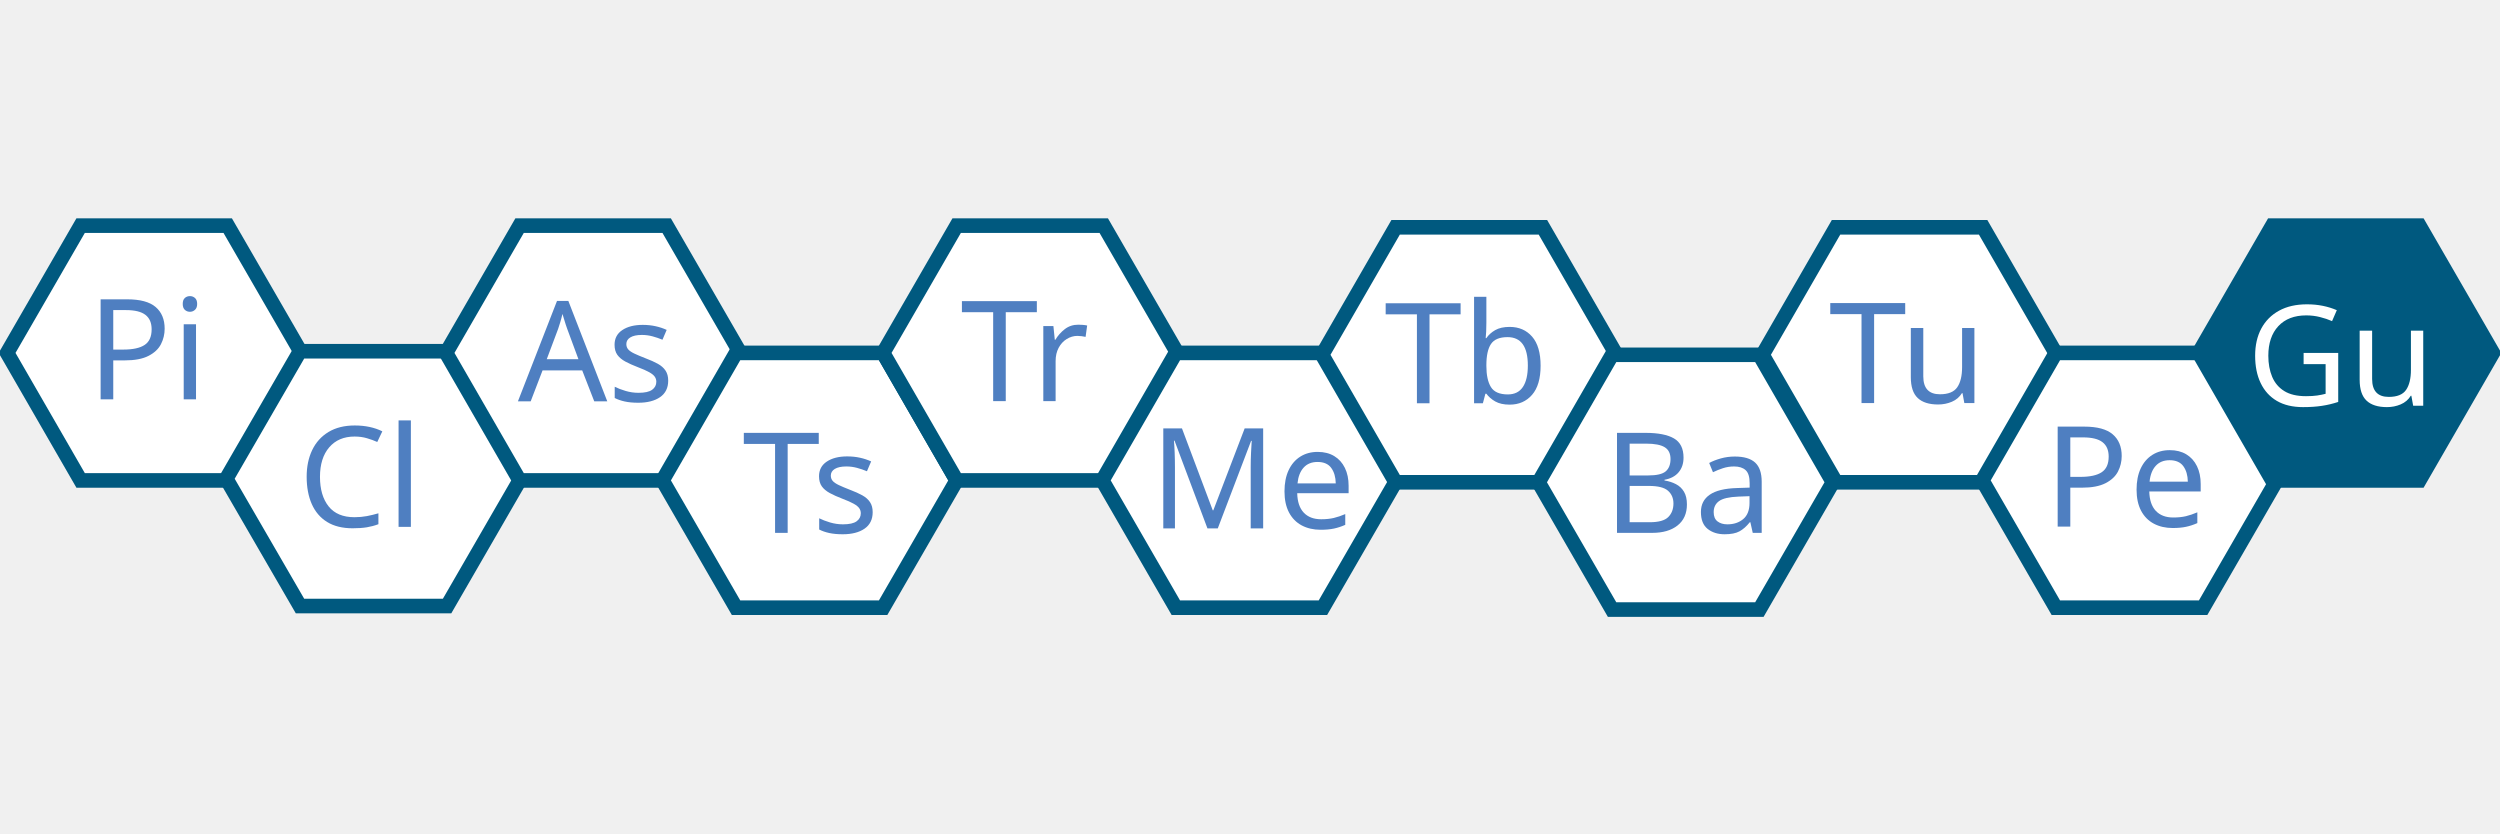
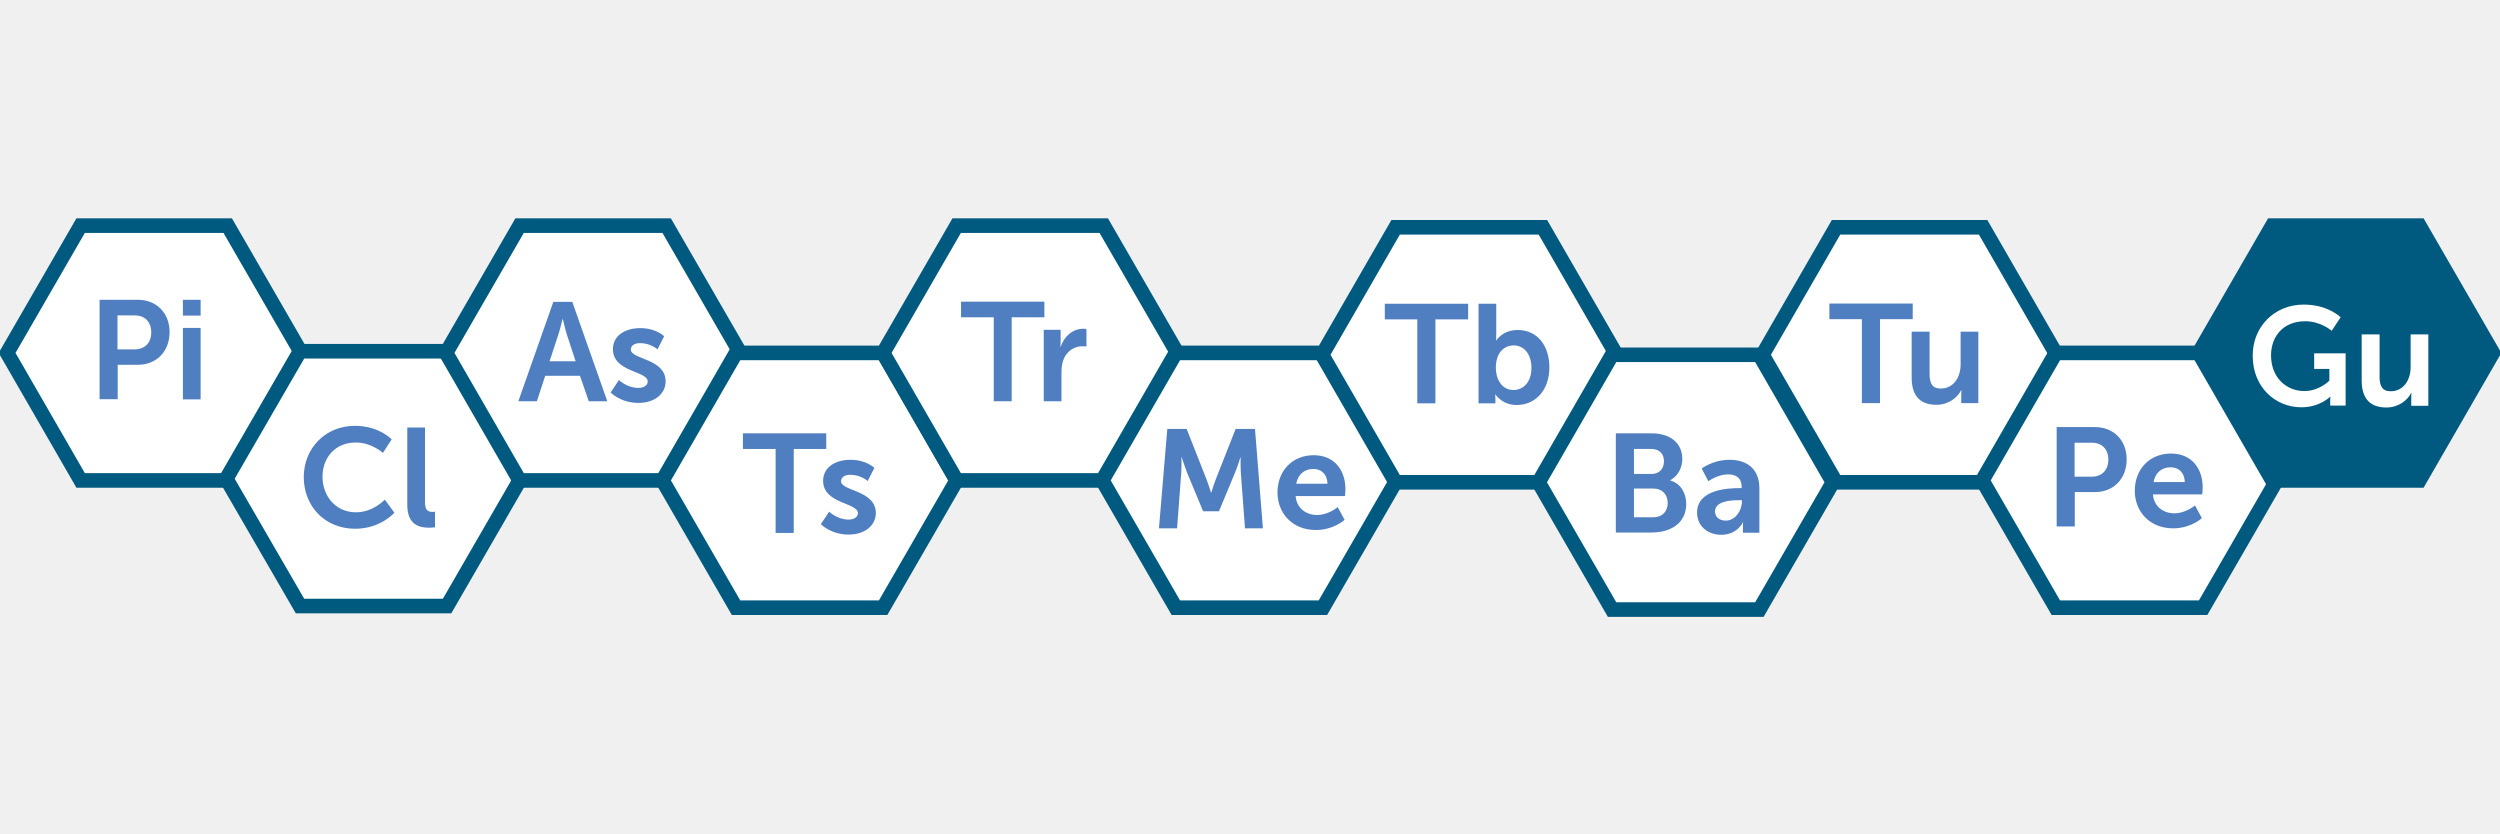
<svg xmlns="http://www.w3.org/2000/svg" version="1.1" id="Layer_1" x="0px" y="0px" viewBox="0 0 1200 400" enable-background="new 0 0 1200 400" xml:space="preserve">
  <polygon fill="#FFFFFF" stroke="#00597F" stroke-width="7" stroke-miterlimit="10" points="38.7,230.6 3.4,169.4 38.7,108.3   109.3,108.3 144.6,169.4 109.3,230.6 " />
  <polygon fill="#FFFFFF" stroke="#00597F" stroke-width="7" stroke-miterlimit="10" points="144,290.9 108.6,229.8 144,168.6   214.6,168.6 249.9,229.8 214.6,290.9 " />
  <polygon fill="#FFFFFF" stroke="#00597F" stroke-width="7" stroke-miterlimit="10" points="249.4,230.6 214.1,169.4 249.4,108.3   320,108.3 355.3,169.4 320,230.6 " />
  <polygon fill="#FFFFFF" stroke="#00597F" stroke-width="7" stroke-miterlimit="10" points="353.3,291.7 318,230.6 353.3,169.4   423.9,169.4 459.2,230.6 423.9,291.7 " />
  <polygon fill="#FFFFFF" stroke="#00597F" stroke-width="7" stroke-miterlimit="10" points="459.2,230.6 423.9,169.4 459.2,108.3   529.8,108.3 565.1,169.4 529.8,230.6 " />
  <polygon fill="#FFFFFF" stroke="#00597F" stroke-width="7" stroke-miterlimit="10" points="564.4,291.7 529.1,230.6 564.4,169.4   635,169.4 670.3,230.6 635,291.7 " />
  <polygon fill="#FFFFFF" stroke="#00597F" stroke-width="7" stroke-miterlimit="10" points="669.9,231.5 634.6,170.3 669.9,109.1   740.6,109.1 775.9,170.3 740.6,231.5 " />
  <polygon fill="#FFFFFF" stroke="#00597F" stroke-width="7" stroke-miterlimit="10" points="773.8,292.6 738.5,231.5 773.8,170.3   844.5,170.3 879.8,231.5 844.5,292.6 " />
  <polygon fill="#FFFFFF" stroke="#00597F" stroke-width="7" stroke-miterlimit="10" points="881.3,109.1 846,170.3 881.3,231.5   951.9,231.5 987.2,170.3 951.9,109.1 " />
  <polygon fill="#FFFFFF" stroke="#00597F" stroke-width="7" stroke-miterlimit="10" points="986.8,169.4 951.5,230.6 986.8,291.7   1057.5,291.7 1092.8,230.6 1057.5,169.4 " />
  <polygon fill="#00597F" stroke="#00597F" stroke-width="7" stroke-miterlimit="10" points="1090.7,108.3 1055.4,169.4 1090.7,230.6   1161.3,230.6 1196.6,169.4 1161.3,108.3 " />
  <rect x="39.8" y="145.9" fill="none" width="59.3" height="49.4" />
-   <text transform="matrix(1 0 0 1 41.7833 191.6739)" fill="#4F7FC1" font-family="'MuseoSans-700'" font-size="67.236">Pi</text>
+   <g enable-background="new    ">
+     <path fill="#4F7FC1" d="M47.8,143.9h18.4c8.9,0,15.2,6.3,15.2,15.5c0,9.3-6.3,15.7-15.2,15.7h-9.7v16.5h-8.7V143.9z M64.6,167.7   c5,0,8-3.2,8-8.2c0-4.9-3-8.1-7.9-8.1h-8.3v16.3H64.6z" />
+     <path fill="#4F7FC1" d="M87.8,143.9h8.5v7.6h-8.5V143.9z M87.8,157.4h8.5v34.3h-8.5V157.4z" />
+   </g>
  <rect x="137" y="209.2" fill="none" width="79.4" height="47.9" />
-   <text transform="matrix(1 0 0 1 143.105 252.9004)" fill="#4F7FC1" font-family="'MuseoSans-700'" font-size="67.236">Cl</text>
+   <g enable-background="new    ">
+     <path fill="#4F7FC1" d="M170.4,204.4c11.6,0,17.6,6.5,17.6,6.5l-4.2,6.5c0,0-5.4-5-13-5c-10.1,0-16,7.5-16,16.4   c0,9.1,6.1,17.1,16.1,17.1c8.3,0,13.8-6.1,13.8-6.1l4.6,6.3c0,0-6.6,7.7-18.8,7.7c-14.6,0-24.7-10.8-24.7-24.9   C145.9,215,156.3,204.4,170.4,204.4z" />
+     <path fill="#4F7FC1" d="M195.5,205.2h8.5v35.8c0,3.8,1.3,4.7,3.5,4.7c0.7,0,1.3-0.1,1.3-0.1v7.5c0,0-1.3,0.2-2.7,0.2   c-4.7,0-10.6-1.2-10.6-11V205.2z" />
+   </g>
  <rect x="244.2" y="144.9" fill="none" width="81.9" height="73.3" />
-   <text transform="matrix(1 0 0 1 248.6006 192.6441)" fill="#4F7FC1" font-family="'MuseoSans-700'" font-size="67.236">As</text>
+   <g enable-background="new    ">
+     <path fill="#4F7FC1" d="M278.4,180.4h-16.7l-4,12.2h-8.9l16.8-47.7h9.1l16.8,47.7h-8.9L278.4,180.4z M270,153.2c0,0-1.1,4.7-2,7.4   l-4.2,12.8h12.5l-4.2-12.8c-0.9-2.7-1.9-7.4-1.9-7.4H270z" />
+     <path fill="#4F7FC1" d="M297.1,182.4c0,0,3.8,3.8,9.3,3.8c2.4,0,4.5-1.1,4.5-3.1c0-5.1-16.7-4.4-16.7-15.5   c0-6.4,5.7-10.1,13.1-10.1c7.7,0,11.5,3.9,11.5,3.9l-3.2,6.3c0,0-3.2-3-8.4-3c-2.2,0-4.4,0.9-4.4,3.1c0,4.8,16.7,4.2,16.7,15.3   c0,5.7-5,10.3-13.1,10.3c-8.5,0-13.3-5-13.3-5L297.1,182.4z" />
+   </g>
  <rect x="354.5" y="208.5" fill="none" width="68.2" height="49.2" />
  <g>
-     <text transform="matrix(1 0 0 1 356.3614 255.7754)" fill="#4F7FC1" font-family="'MuseoSans-700'" font-size="67.236">Ts</text>
+     <g enable-background="new    ">
+       <path fill="#4F7FC1" d="M372.3,215.5h-15.7V208h40v7.5H381v40.3h-8.7V215.5z" />
+       <path fill="#4F7FC1" d="M398,245.6c0,0,3.8,3.8,9.3,3.8c2.4,0,4.5-1.1,4.5-3.1c0-5.1-16.7-4.4-16.7-15.5c0-6.4,5.7-10.1,13.1-10.1    c7.7,0,11.5,3.9,11.5,3.9l-3.2,6.3c0,0-3.2-3-8.4-3c-2.2,0-4.4,0.9-4.4,3.1c0,4.8,16.7,4.2,16.7,15.3c0,5.7-5,10.3-13.1,10.3    c-8.5,0-13.3-5-13.3-5L398,245.6z" />
+     </g>
  </g>
  <rect x="452.9" y="144.8" fill="none" width="83.2" height="49.3" />
-   <text transform="matrix(1 0 0 1 461.0468 192.5552)" fill="#4F7FC1" font-family="'MuseoSans-700'" font-size="67.236">Tr</text>
+   <g enable-background="new    ">
+     <path fill="#4F7FC1" d="M477,152.3h-15.7v-7.5h40v7.5h-15.7v40.3H477V152.3z" />
+     <path fill="#4F7FC1" d="M500.9,158.3h8.2v5.9c0,1.3-0.1,2.4-0.1,2.4h0.1c1.5-4.9,5.6-8.8,10.9-8.8c0.8,0,1.5,0.1,1.5,0.1v8.4   c0,0-0.9-0.1-2-0.1c-3.6,0-7.7,2.1-9.3,7.2c-0.5,1.7-0.7,3.6-0.7,5.6v13.6h-8.5V158.3z" />
+   </g>
  <rect x="660.8" y="145.8" fill="none" width="88.9" height="48.9" />
-   <text transform="matrix(1 0 0 1 664.4503 193.5562)" fill="#4F7FC1" font-family="'MuseoSans-700'" font-size="67.236">Tb</text>
+   <g enable-background="new    ">
+     <path fill="#4F7FC1" d="M680.4,153.3h-15.7v-7.5h40v7.5h-15.7v40.3h-8.7V153.3z" />
+     <path fill="#4F7FC1" d="M709.7,145.8h8.5v14.7c0,1.7-0.1,2.9-0.1,2.9h0.1c0,0,3-5,10.3-5c9.3,0,15.2,7.3,15.2,18   c0,10.9-6.7,18-15.7,18c-7.1,0-10.2-5.1-10.2-5.1h-0.1c0,0,0.1,1,0.1,2.4v1.9h-8.1V145.8z M726.5,187.2c4.7,0,8.6-3.8,8.6-10.6   c0-6.5-3.5-10.8-8.5-10.8c-4.4,0-8.6,3.2-8.6,10.8C718,181.9,720.8,187.2,726.5,187.2z" />
+   </g>
  <rect x="550.8" y="210.9" fill="none" width="98.3" height="52.9" />
-   <text transform="matrix(1 0 0 1 551.8663 253.6162)" fill="#4F7FC1" font-family="'MuseoSans-700'" font-size="67.236">Me</text>
+   <g enable-background="new    ">
+     <path fill="#4F7FC1" d="M560.3,205.9h9.3l9.3,23.6c1.1,2.8,2.4,7,2.4,7h0.1c0,0,1.3-4.2,2.4-7l9.3-23.6h9.3l3.8,47.7h-8.6l-2-26.7   c-0.2-3.2-0.1-7.4-0.1-7.4h-0.1c0,0-1.4,4.6-2.6,7.4l-7.7,18.5h-7.6l-7.7-18.5c-1.1-2.8-2.6-7.5-2.6-7.5h-0.1c0,0,0.1,4.3-0.1,7.5   l-2,26.7h-8.7L560.3,205.9z" />
+     <path fill="#4F7FC1" d="M630.6,218.5c9.9,0,15.2,7.2,15.2,16.3c0,1-0.2,3.3-0.2,3.3h-23.7c0.5,6,5.2,9.1,10.3,9.1   c5.5,0,9.9-3.8,9.9-3.8l3.3,6.1c0,0-5.2,4.9-13.8,4.9c-11.4,0-18.4-8.2-18.4-18C613.2,225.9,620.4,218.5,630.6,218.5z M637.2,232.2   c-0.1-4.6-3-7.1-6.8-7.1c-4.4,0-7.4,2.7-8.2,7.1H637.2z" />
+   </g>
  <rect x="755.6" y="210" fill="none" width="107.2" height="48.2" />
-   <text transform="matrix(1 0 0 1 769.6445 255.7754)" fill="#4F7FC1" font-family="'MuseoSans-700'" font-size="67.236">Ba</text>
+   <g enable-background="new    ">
+     <path fill="#4F7FC1" d="M775.7,208h17.1c8.6,0,14.7,4.4,14.7,12.3c0,4.4-2.2,8.3-5.8,10.2v0.1c5.2,1.5,7.7,6.4,7.7,11.2   c0,9.5-7.7,13.8-16.5,13.8h-17.3V208z M792.8,227.5c3.8,0,5.9-2.7,5.9-6.1s-2-5.9-6.1-5.9h-8.3v12H792.8z M793.6,248.3   c4.4,0,6.9-2.9,6.9-6.9c0-4-2.6-6.9-6.9-6.9h-9.3v13.8H793.6z" />
+     <path fill="#4F7FC1" d="M834.9,234.3h1.1v-0.5c0-4.5-2.8-6.1-6.6-6.1c-4.9,0-9.4,3.3-9.4,3.3l-3.2-6.1c0,0,5.3-4.2,13.4-4.2   c9,0,14.3,5,14.3,13.6v21.4h-7.9V253c0-1.3,0.1-2.4,0.1-2.4h-0.1c0.1,0-2.6,6.1-10.4,6.1c-6.1,0-11.6-3.8-11.6-10.7   C814.6,235,829.3,234.3,834.9,234.3z M828.4,249.9c4.5,0,7.7-4.8,7.7-9v-0.8h-1.5c-4.4,0-11.4,0.6-11.4,5.4   C823.2,247.8,824.9,249.9,828.4,249.9z" />
+   </g>
  <rect x="872.5" y="145.7" fill="none" width="88.2" height="48.2" />
-   <text transform="matrix(1 0 0 1 877.8575 193.4844)" fill="#4F7FC1" font-family="'MuseoSans-700'" font-size="67.236">Tu</text>
+   <g enable-background="new    ">
+     <path fill="#4F7FC1" d="M893.8,153.2h-15.7v-7.5h40v7.5h-15.7v40.3h-8.7V153.2z" />
+     <path fill="#4F7FC1" d="M917.7,159.2h8.5v20.3c0,4.2,1.1,7,5.3,7c6.2,0,9.6-5.4,9.6-11.6v-15.7h8.5v34.3h-8.2v-3.9   c0-1.3,0.1-2.4,0.1-2.4h-0.1c-1.7,3.6-6.1,7.1-11.9,7.1c-7.3,0-11.9-3.7-11.9-13V159.2z" />
+   </g>
  <rect x="975.7" y="209.7" fill="none" width="89.5" height="48.6" />
-   <text transform="matrix(1 0 0 1 981.167 252.7753)" fill="#4F7FC1" font-family="'MuseoSans-700'" font-size="67.236">Pe</text>
+   <g enable-background="new    ">
+     <path fill="#4F7FC1" d="M987.2,205h18.4c8.9,0,15.2,6.3,15.2,15.5c0,9.3-6.3,15.7-15.2,15.7h-9.7v16.5h-8.7V205z M1004,228.8   c5,0,8-3.2,8-8.2c0-4.9-3-8.1-7.9-8.1h-8.3v16.3H1004z" />
+     <path fill="#4F7FC1" d="M1042.1,217.7c9.9,0,15.2,7.2,15.2,16.3c0,1-0.2,3.3-0.2,3.3h-23.7c0.5,6,5.2,9.1,10.3,9.1   c5.5,0,9.9-3.8,9.9-3.8l3.3,6.1c0,0-5.2,4.9-13.8,4.9c-11.4,0-18.4-8.2-18.4-18C1024.7,225.1,1031.9,217.7,1042.1,217.7z    M1048.7,231.4c-0.1-4.6-3-7.1-6.8-7.1c-4.4,0-7.4,2.7-8.2,7.1H1048.7z" />
+   </g>
  <rect x="1077.1" y="147" fill="none" width="94.6" height="50.7" />
-   <text transform="matrix(1 0 0 1 1078.374 194.7452)" fill="#FFFFFF" font-family="'MuseoSans-700'" font-size="67.236">Gu</text>
+   <g enable-background="new    ">
+     <path fill="#FFFFFF" d="M1105.8,146.2c11.7,0,17.7,6.1,17.7,6.1l-4.3,6.5c0,0-5.1-4.6-12.7-4.6c-10.7,0-16.4,7.4-16.4,16.4   c0,10.4,7.1,17.1,16,17.1c7.2,0,12-5,12-5v-5.6h-7.3v-7.5h15.1v25.1h-7.4v-2.3c0-1,0.1-2,0.1-2h-0.1c0,0-5,5.1-13.8,5.1   c-12.6,0-23.4-9.7-23.4-24.7C1081.2,157,1091.6,146.2,1105.8,146.2z" />
+     <path fill="#FFFFFF" d="M1133.7,160.5h8.5v20.3c0,4.2,1.1,7,5.3,7c6.2,0,9.6-5.4,9.6-11.6v-15.7h8.5v34.3h-8.2v-3.9   c0-1.3,0.1-2.4,0.1-2.4h-0.1c-1.7,3.6-6.1,7.1-11.9,7.1c-7.3,0-11.9-3.7-11.9-13V160.5z" />
+   </g>
</svg>
